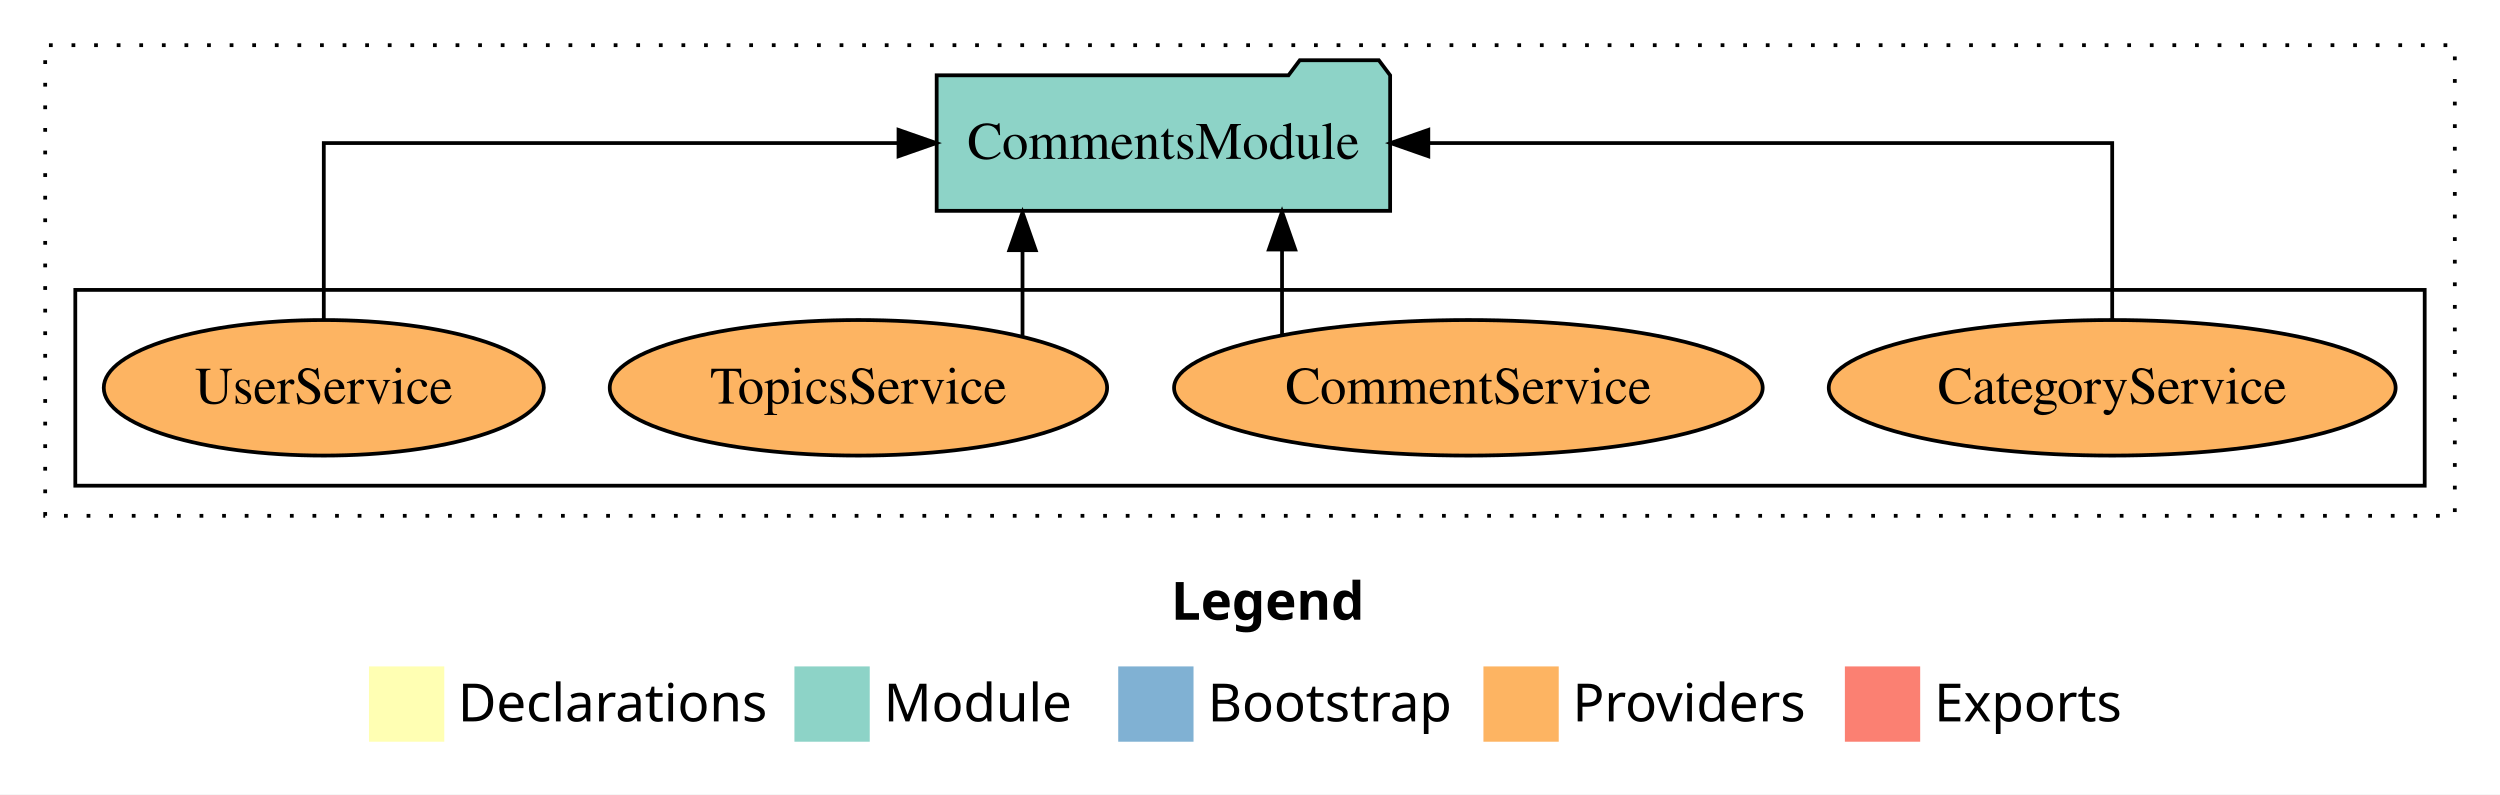
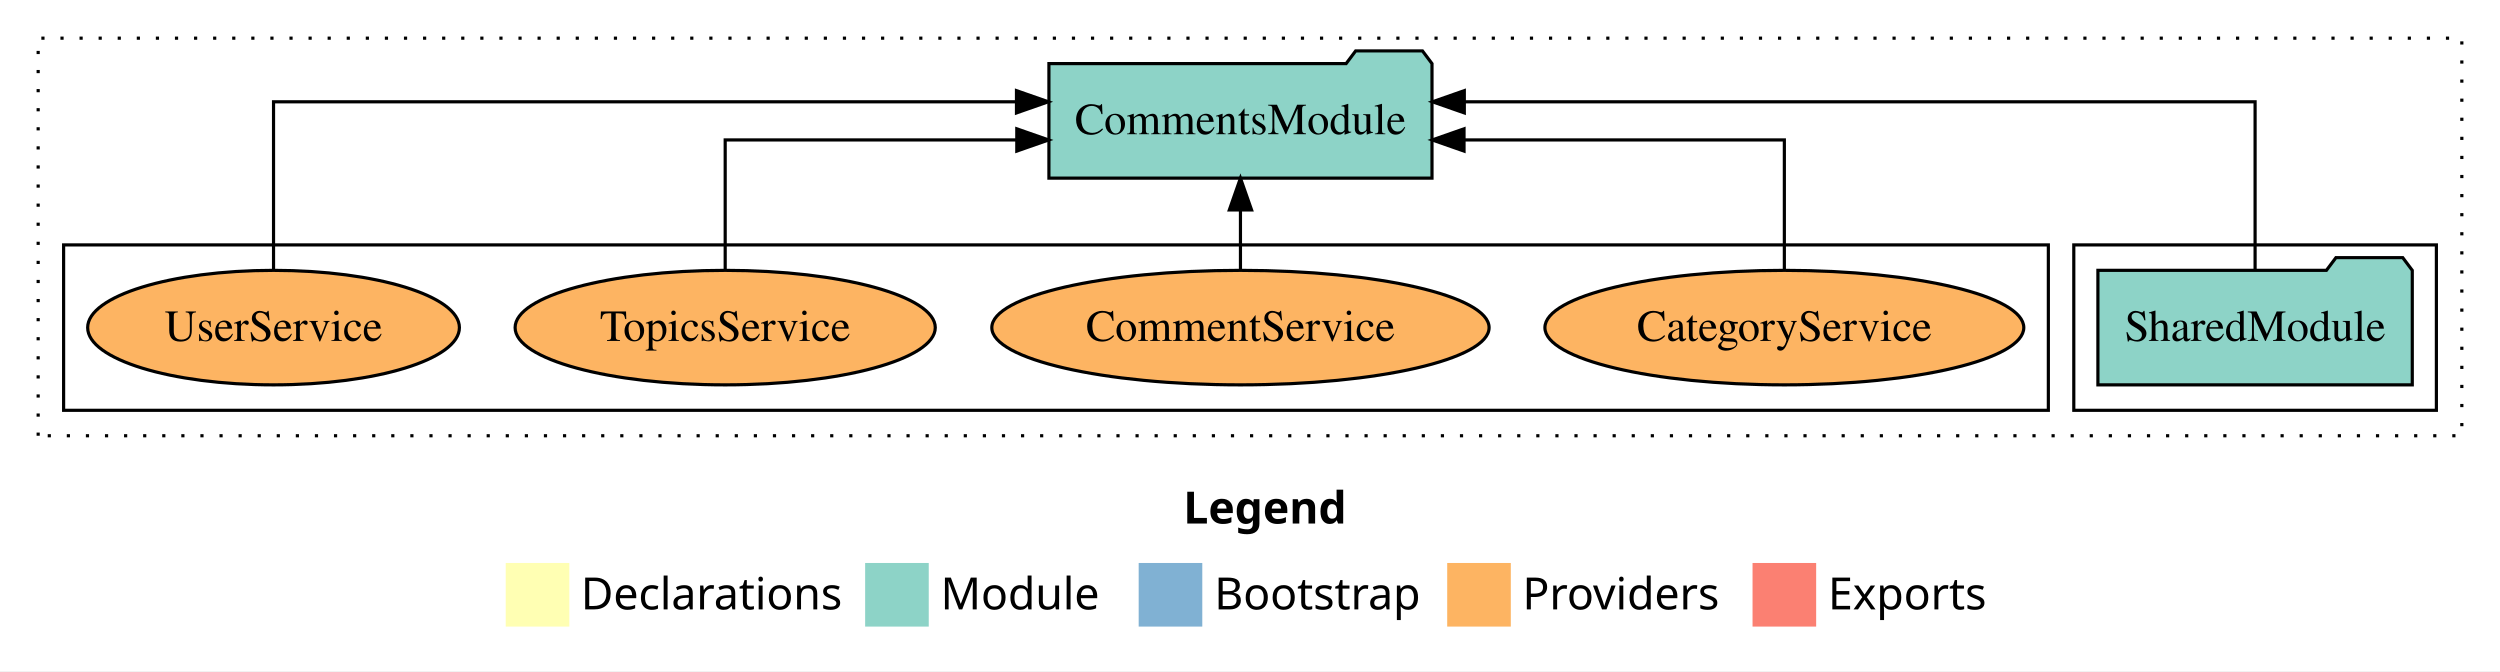
- <svg xmlns="http://www.w3.org/2000/svg" width="664pt" height="211pt" viewBox="0.00 0.00 664.00 211.00">
+ <svg xmlns="http://www.w3.org/2000/svg" width="786pt" height="211pt" viewBox="0.00 0.00 786.00 211.00">
  <g id="graph0" class="graph" transform="scale(1 1) rotate(0) translate(4 207)">
-     <polygon fill="white" stroke="transparent" points="-4,4 -4,-207 660,-207 660,4 -4,4" />
-     <text text-anchor="start" x="307.01" y="-42.4" font-family="sans-serif" font-weight="bold" font-size="14.00">Legend</text>
-     <polygon fill="#ffffb3" stroke="transparent" points="94,-10 94,-30 114,-30 114,-10 94,-10" />
-     <text text-anchor="start" x="117.63" y="-15.4" font-family="sans-serif" font-size="14.00">  Declarations</text>
-     <polygon fill="#8dd3c7" stroke="transparent" points="207,-10 207,-30 227,-30 227,-10 207,-10" />
-     <text text-anchor="start" x="230.73" y="-15.4" font-family="sans-serif" font-size="14.00">  Module</text>
-     <polygon fill="#80b1d3" stroke="transparent" points="293,-10 293,-30 313,-30 313,-10 293,-10" />
-     <text text-anchor="start" x="316.78" y="-15.4" font-family="sans-serif" font-size="14.00">  Bootstrap</text>
-     <polygon fill="#fdb462" stroke="transparent" points="390,-10 390,-30 410,-30 410,-10 390,-10" />
-     <text text-anchor="start" x="413.67" y="-15.4" font-family="sans-serif" font-size="14.00">  Providers</text>
-     <polygon fill="#fb8072" stroke="transparent" points="486,-10 486,-30 506,-30 506,-10 486,-10" />
-     <text text-anchor="start" x="509.73" y="-15.4" font-family="sans-serif" font-size="14.00">  Exports</text>
+     <polygon fill="white" stroke="transparent" points="-4,4 -4,-207 782,-207 782,4 -4,4" />
+     <text text-anchor="start" x="368.01" y="-42.4" font-family="sans-serif" font-weight="bold" font-size="14.00">Legend</text>
+     <polygon fill="#ffffb3" stroke="transparent" points="155,-10 155,-30 175,-30 175,-10 155,-10" />
+     <text text-anchor="start" x="178.63" y="-15.4" font-family="sans-serif" font-size="14.00">  Declarations</text>
+     <polygon fill="#8dd3c7" stroke="transparent" points="268,-10 268,-30 288,-30 288,-10 268,-10" />
+     <text text-anchor="start" x="291.73" y="-15.4" font-family="sans-serif" font-size="14.00">  Module</text>
+     <polygon fill="#80b1d3" stroke="transparent" points="354,-10 354,-30 374,-30 374,-10 354,-10" />
+     <text text-anchor="start" x="377.78" y="-15.4" font-family="sans-serif" font-size="14.00">  Bootstrap</text>
+     <polygon fill="#fdb462" stroke="transparent" points="451,-10 451,-30 471,-30 471,-10 451,-10" />
+     <text text-anchor="start" x="474.67" y="-15.4" font-family="sans-serif" font-size="14.00">  Providers</text>
+     <polygon fill="#fb8072" stroke="transparent" points="547,-10 547,-30 567,-30 567,-10 547,-10" />
+     <text text-anchor="start" x="570.73" y="-15.4" font-family="sans-serif" font-size="14.00">  Exports</text>
    <g id="clust1" class="cluster">
-       <polygon fill="none" stroke="black" stroke-dasharray="1,5" points="8,-70 8,-195 648,-195 648,-70 8,-70" />
+       <polygon fill="none" stroke="black" stroke-dasharray="1,5" points="8,-70 8,-195 770,-195 770,-70 8,-70" />
+     </g>
+     <g id="clust3" class="cluster">
+       <polygon fill="none" stroke="black" points="648,-78 648,-130 762,-130 762,-78 648,-78" />
    </g>
    <g id="clust6" class="cluster">
      <polygon fill="none" stroke="black" points="16,-78 16,-130 640,-130 640,-78 16,-78" />
    </g>
    <g id="node1" class="node">
+       <polygon fill="#8dd3c7" stroke="black" points="754.42,-122 751.42,-126 730.42,-126 727.42,-122 655.58,-122 655.58,-86 754.42,-86 754.42,-122" />
+       <text text-anchor="middle" x="705" y="-99.8" font-family="Times,serif" font-size="14.00">SharedModule</text>
+     </g>
+     <g id="node2" class="node">
+       <polygon fill="#8dd3c7" stroke="black" points="446.22,-187 443.22,-191 422.22,-191 419.22,-187 325.78,-187 325.78,-151 446.22,-151 446.22,-187" />
+       <text text-anchor="middle" x="386" y="-164.8" font-family="Times,serif" font-size="14.00">CommentsModule</text>
+     </g>
+     <g id="edge1" class="edge">
+       <path fill="none" stroke="black" d="M705,-122.28C705,-143.32 705,-175 705,-175 705,-175 456.38,-175 456.38,-175" />
+       <polygon fill="black" stroke="black" points="456.38,-171.5 446.38,-175 456.38,-178.5 456.38,-171.5" />
+     </g>
+     <g id="node3" class="node">
      <ellipse fill="#fdb462" stroke="black" cx="557" cy="-104" rx="75.28" ry="18" />
      <text text-anchor="middle" x="557" y="-99.8" font-family="Times,serif" font-size="14.00">CategoryService</text>
    </g>
-     <g id="node5" class="node">
-       <polygon fill="#8dd3c7" stroke="black" points="365.22,-187 362.22,-191 341.22,-191 338.22,-187 244.78,-187 244.78,-151 365.22,-151 365.22,-187" />
-       <text text-anchor="middle" x="305" y="-164.8" font-family="Times,serif" font-size="14.00">CommentsModule</text>
+     <g id="edge2" class="edge">
+       <path fill="none" stroke="black" d="M557,-122.02C557,-139.37 557,-163 557,-163 557,-163 456.29,-163 456.29,-163" />
+       <polygon fill="black" stroke="black" points="456.29,-159.5 446.29,-163 456.29,-166.5 456.29,-159.5" />
    </g>
-     <g id="edge1" class="edge">
-       <path fill="none" stroke="black" d="M557,-122.11C557,-141.34 557,-169 557,-169 557,-169 375.36,-169 375.36,-169" />
-       <polygon fill="black" stroke="black" points="375.36,-165.5 365.36,-169 375.36,-172.5 375.36,-165.5" />
-     </g>
-     <g id="node2" class="node">
+     <g id="node4" class="node">
      <ellipse fill="#fdb462" stroke="black" cx="386" cy="-104" rx="78.17" ry="18" />
      <text text-anchor="middle" x="386" y="-99.8" font-family="Times,serif" font-size="14.00">CommentService</text>
    </g>
-     <g id="edge2" class="edge">
-       <path fill="none" stroke="black" d="M336.51,-118.1C336.51,-118.1 336.51,-140.72 336.51,-140.72" />
-       <polygon fill="black" stroke="black" points="333.01,-140.72 336.51,-150.72 340.01,-140.72 333.01,-140.72" />
+     <g id="edge3" class="edge">
+       <path fill="none" stroke="black" d="M386,-122.11C386,-122.11 386,-140.99 386,-140.99" />
+       <polygon fill="black" stroke="black" points="382.5,-140.99 386,-150.99 389.5,-140.99 382.5,-140.99" />
    </g>
-     <g id="node3" class="node">
+     <g id="node5" class="node">
      <ellipse fill="#fdb462" stroke="black" cx="224" cy="-104" rx="66.05" ry="18" />
      <text text-anchor="middle" x="224" y="-99.8" font-family="Times,serif" font-size="14.00">TopicsService</text>
    </g>
-     <g id="edge3" class="edge">
-       <path fill="none" stroke="black" d="M267.58,-117.78C267.58,-117.78 267.58,-140.55 267.58,-140.55" />
-       <polygon fill="black" stroke="black" points="264.08,-140.55 267.58,-150.55 271.08,-140.55 264.08,-140.55" />
+     <g id="edge4" class="edge">
+       <path fill="none" stroke="black" d="M224,-122.02C224,-139.37 224,-163 224,-163 224,-163 315.68,-163 315.68,-163" />
+       <polygon fill="black" stroke="black" points="315.68,-166.5 325.68,-163 315.68,-159.5 315.68,-166.5" />
    </g>
-     <g id="node4" class="node">
+     <g id="node6" class="node">
      <ellipse fill="#fdb462" stroke="black" cx="82" cy="-104" rx="58.44" ry="18" />
      <text text-anchor="middle" x="82" y="-99.8" font-family="Times,serif" font-size="14.00">UserService</text>
    </g>
-     <g id="edge4" class="edge">
-       <path fill="none" stroke="black" d="M82,-122.11C82,-141.34 82,-169 82,-169 82,-169 234.65,-169 234.65,-169" />
-       <polygon fill="black" stroke="black" points="234.65,-172.5 244.65,-169 234.65,-165.5 234.65,-172.5" />
+     <g id="edge5" class="edge">
+       <path fill="none" stroke="black" d="M82,-122.28C82,-143.32 82,-175 82,-175 82,-175 315.58,-175 315.58,-175" />
+       <polygon fill="black" stroke="black" points="315.58,-178.5 325.58,-175 315.58,-171.5 315.58,-178.5" />
    </g>
  </g>
</svg>
